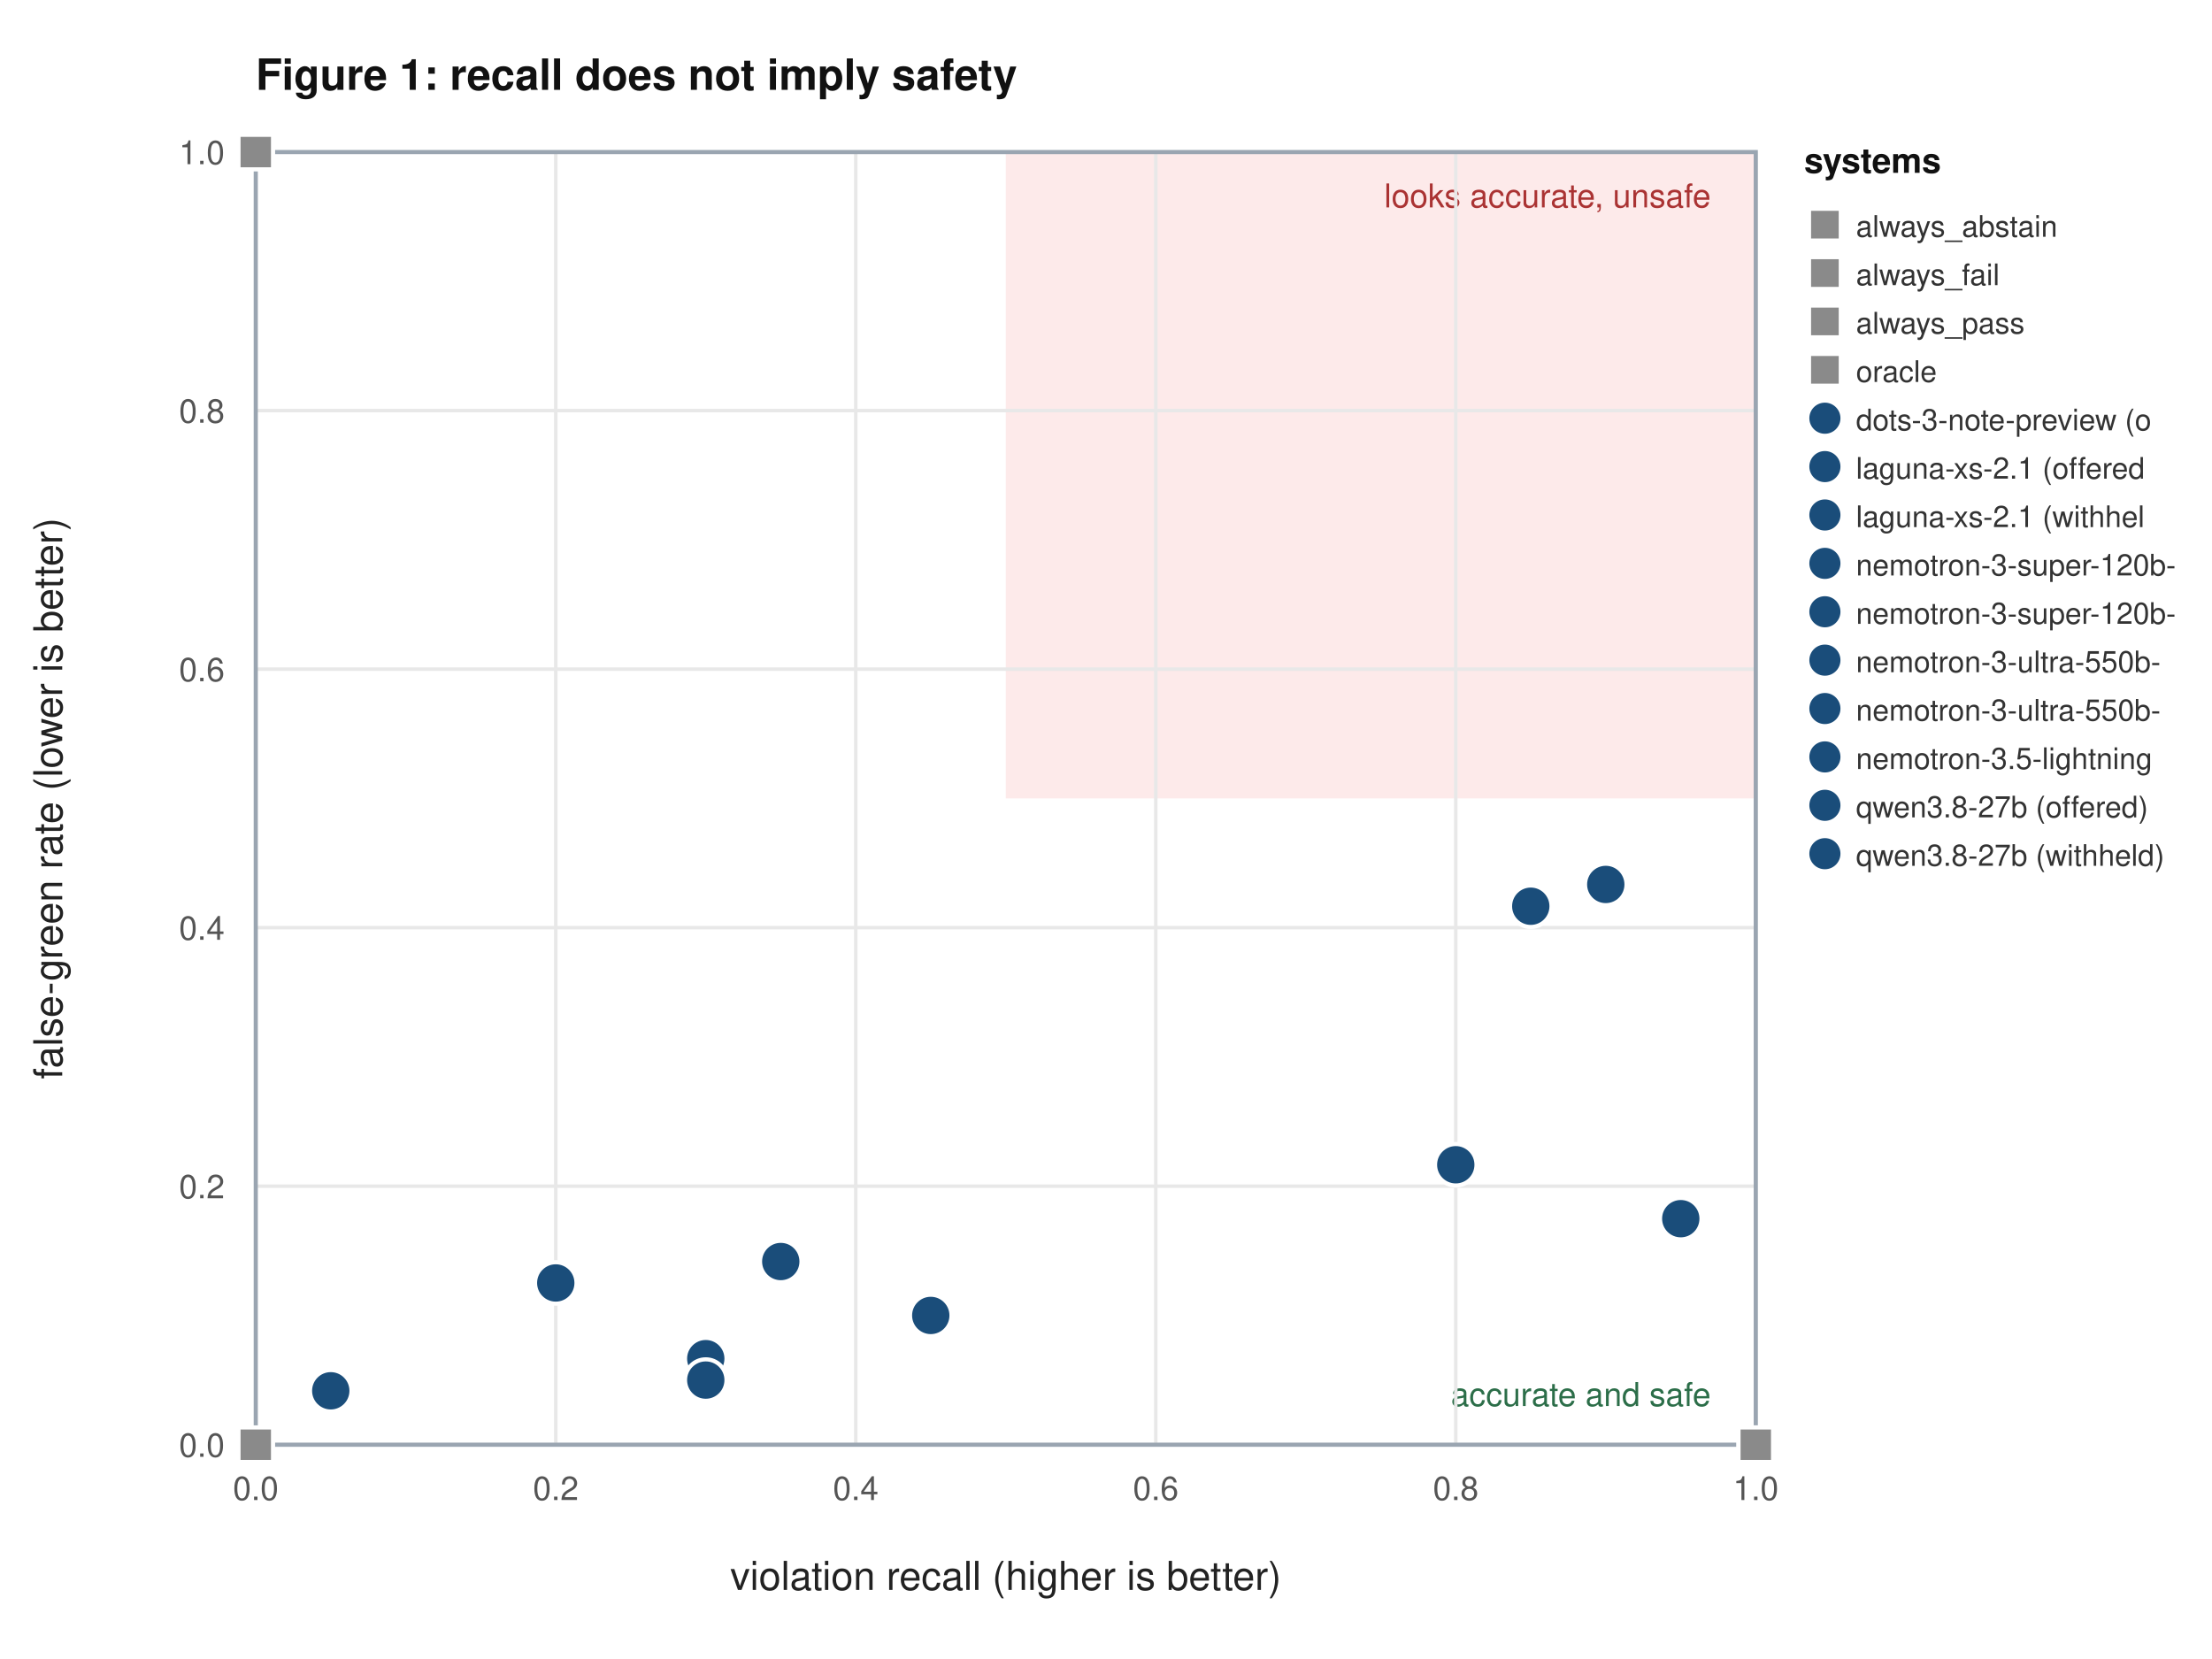
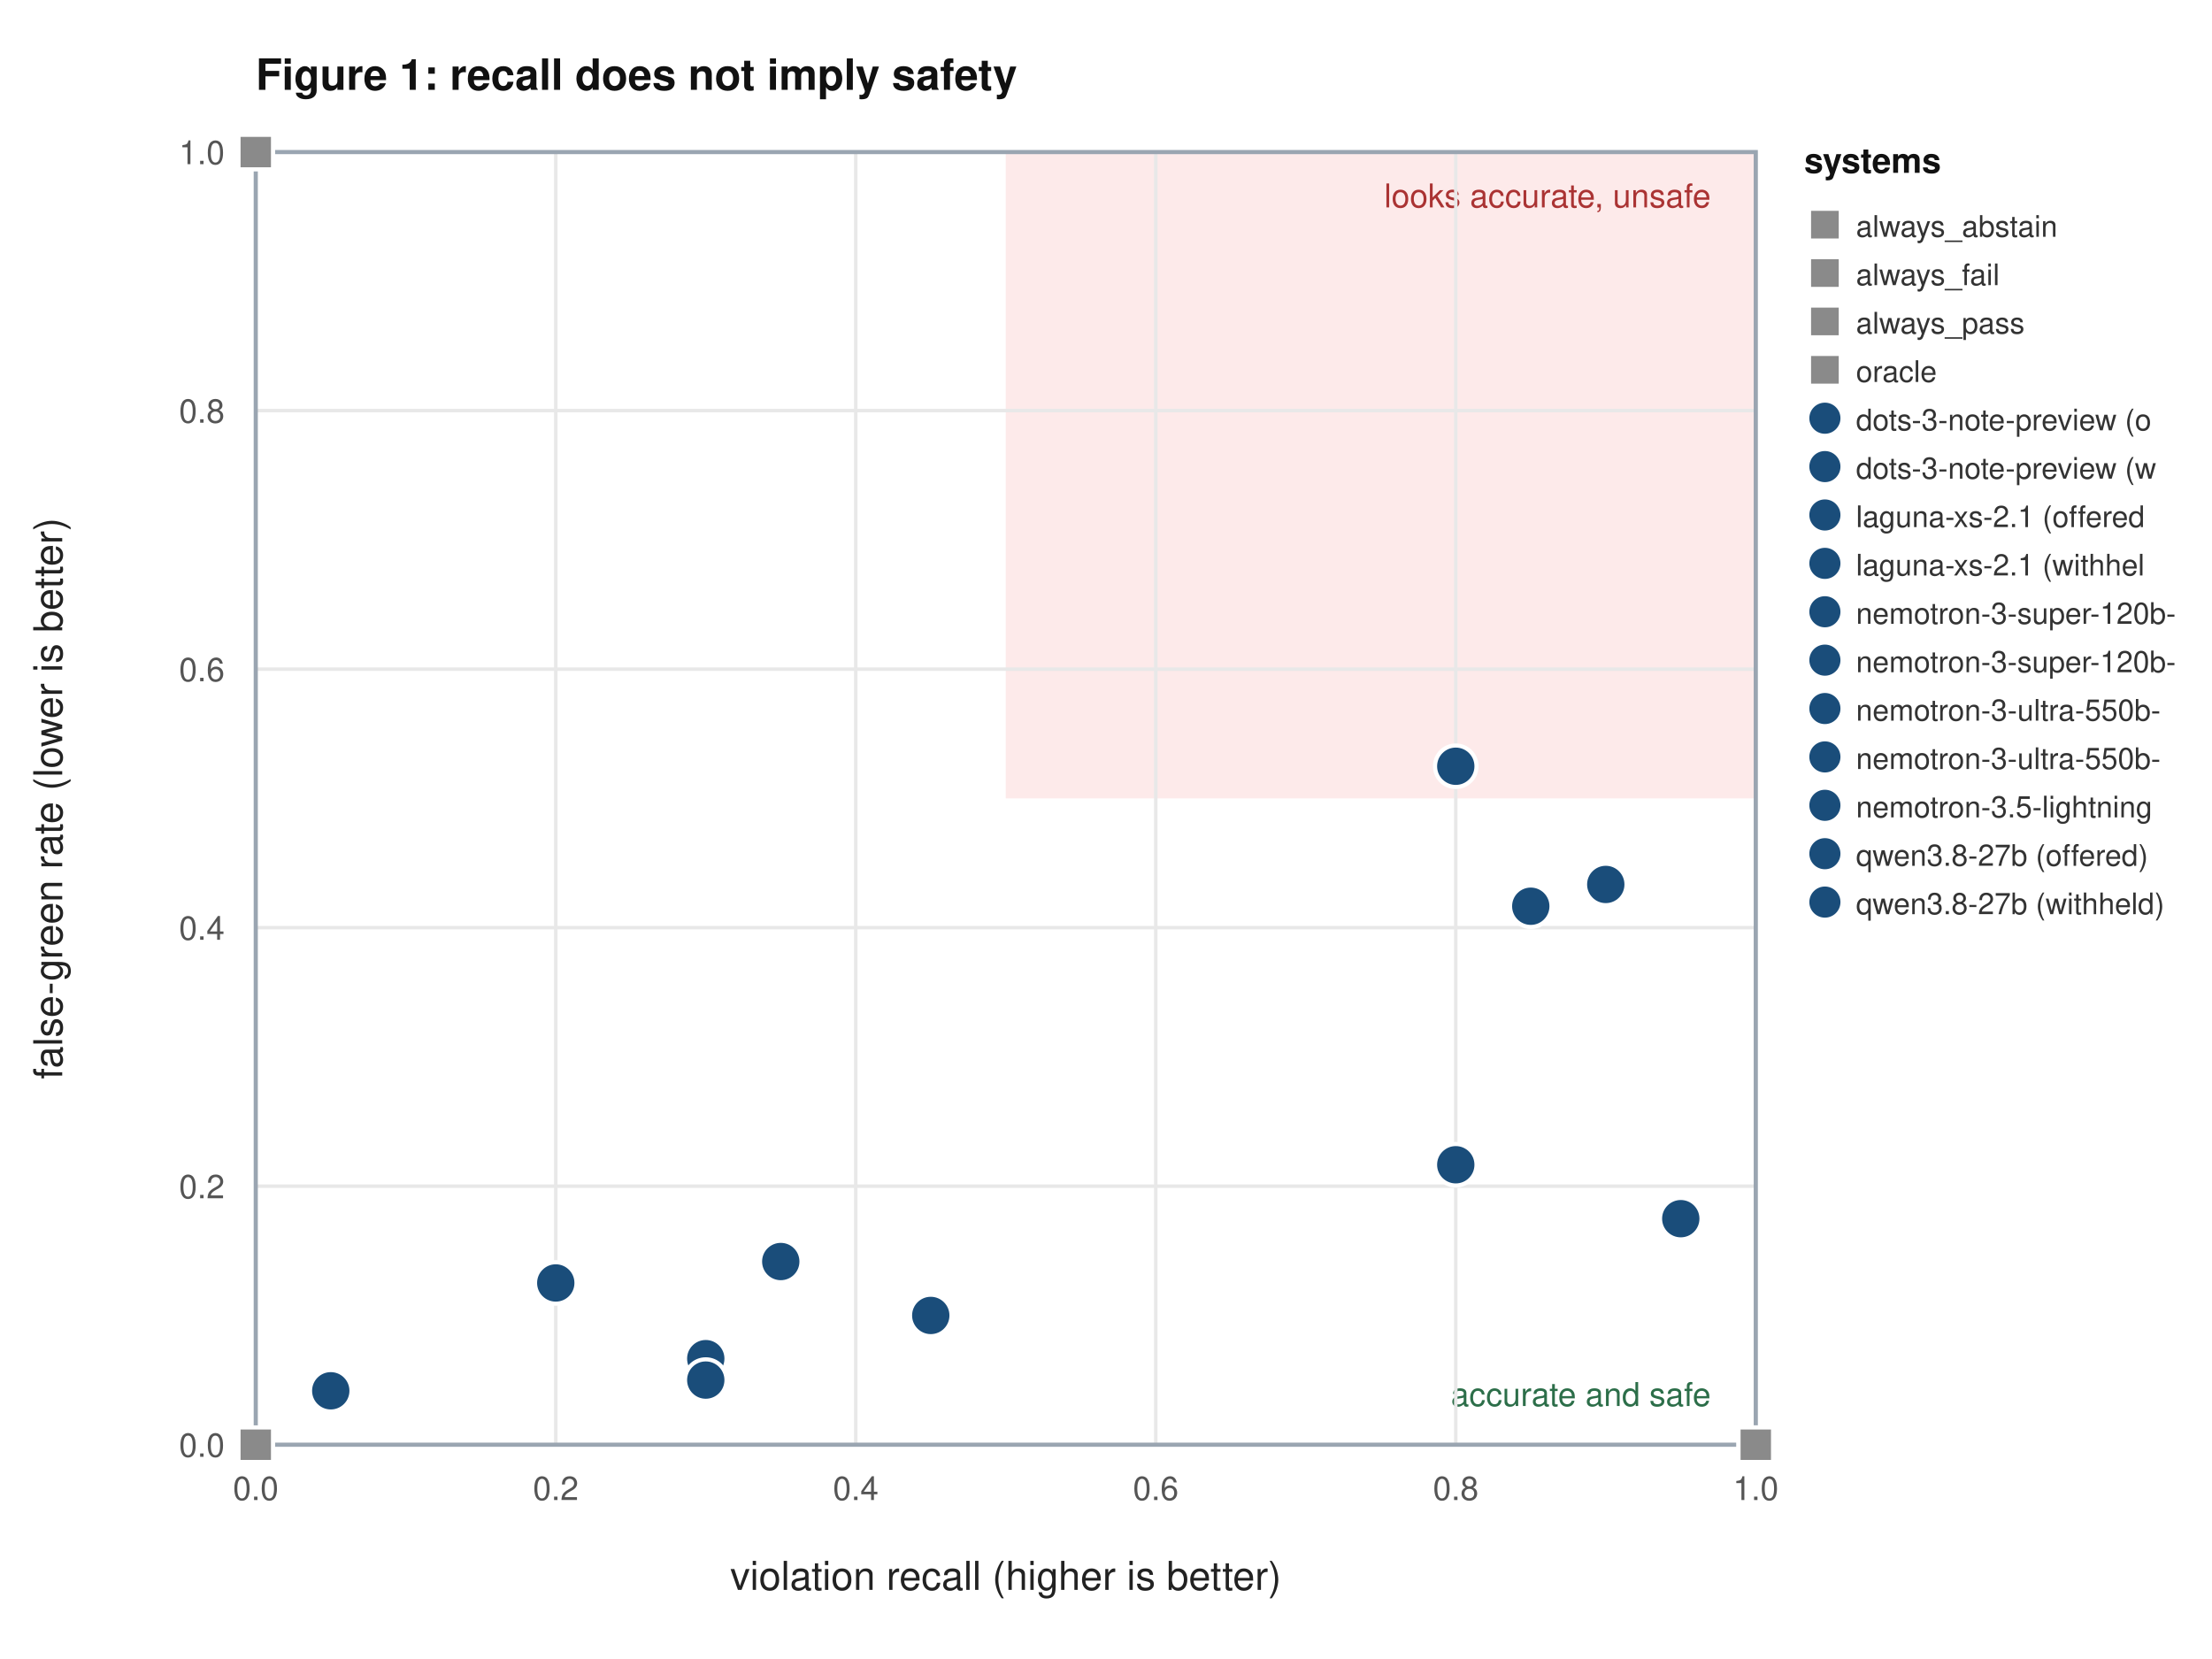
<svg xmlns="http://www.w3.org/2000/svg" width="640" height="480" viewBox="0 0 640 480" font-family="Helvetica, Arial, sans-serif">
  <rect width="640" height="480" fill="#ffffff" />
  <rect x="291.0" y="44" width="217.0" height="187.0" fill="#fdeaea" />
  <text x="495.0" y="60" font-size="9.5" fill="#a33" text-anchor="end">looks accurate, unsafe</text>
  <text x="495.0" y="406.8" font-size="9.5" fill="#2c6e49" text-anchor="end">accurate and safe</text>
  <line x1="74.0" y1="44" x2="74.0" y2="418" stroke="#e8e8e8" stroke-width="1" />
  <line x1="74" y1="418.0" x2="508" y2="418.0" stroke="#e8e8e8" stroke-width="1" />
  <text x="74.0" y="434" font-size="9.5" fill="#555" text-anchor="middle">0.0</text>
  <text x="65" y="421.5" font-size="9.5" fill="#555" text-anchor="end">0.0</text>
  <line x1="160.8" y1="44" x2="160.8" y2="418" stroke="#e8e8e8" stroke-width="1" />
  <line x1="74" y1="343.2" x2="508" y2="343.2" stroke="#e8e8e8" stroke-width="1" />
  <text x="160.8" y="434" font-size="9.5" fill="#555" text-anchor="middle">0.2</text>
  <text x="65" y="346.7" font-size="9.5" fill="#555" text-anchor="end">0.2</text>
  <line x1="247.6" y1="44" x2="247.6" y2="418" stroke="#e8e8e8" stroke-width="1" />
  <line x1="74" y1="268.4" x2="508" y2="268.4" stroke="#e8e8e8" stroke-width="1" />
  <text x="247.6" y="434" font-size="9.5" fill="#555" text-anchor="middle">0.4</text>
  <text x="65" y="271.9" font-size="9.5" fill="#555" text-anchor="end">0.4</text>
  <line x1="334.4" y1="44" x2="334.4" y2="418" stroke="#e8e8e8" stroke-width="1" />
  <line x1="74" y1="193.6" x2="508" y2="193.6" stroke="#e8e8e8" stroke-width="1" />
  <text x="334.4" y="434" font-size="9.5" fill="#555" text-anchor="middle">0.6</text>
  <text x="65" y="197.1" font-size="9.5" fill="#555" text-anchor="end">0.6</text>
  <line x1="421.2" y1="44" x2="421.2" y2="418" stroke="#e8e8e8" stroke-width="1" />
  <line x1="74" y1="118.8" x2="508" y2="118.8" stroke="#e8e8e8" stroke-width="1" />
  <text x="421.2" y="434" font-size="9.5" fill="#555" text-anchor="middle">0.8</text>
  <text x="65" y="122.3" font-size="9.5" fill="#555" text-anchor="end">0.8</text>
  <line x1="508.0" y1="44" x2="508.0" y2="418" stroke="#e8e8e8" stroke-width="1" />
  <line x1="74" y1="44.0" x2="508" y2="44.0" stroke="#e8e8e8" stroke-width="1" />
  <text x="508.0" y="434" font-size="9.5" fill="#555" text-anchor="middle">1.0</text>
  <text x="65" y="47.5" font-size="9.5" fill="#555" text-anchor="end">1.0</text>
  <rect x="74" y="44" width="434" height="374" fill="none" stroke="#9aa5b1" stroke-width="1.2" />
  <text x="291.0" y="460" font-size="11.5" fill="#222" text-anchor="middle">violation recall  (higher is better)</text>
  <text x="18" y="231.0" font-size="11.5" fill="#222" text-anchor="middle" transform="rotate(-90 18 231.0)">false-green rate  (lower is better)</text>
  <text x="74" y="26" font-size="12.5" font-weight="bold" fill="#111">Figure 1: recall does not imply safety</text>
  <rect x="69.0" y="39.0" width="10" height="10" fill="#8a8a8a" stroke="#fff" stroke-width="1.2" />
  <rect x="69.0" y="413.0" width="10" height="10" fill="#8a8a8a" stroke="#fff" stroke-width="1.2" />
  <rect x="503.0" y="413.0" width="10" height="10" fill="#8a8a8a" stroke="#fff" stroke-width="1.2" />
  <rect x="503.0" y="413.0" width="10" height="10" fill="#8a8a8a" stroke="#fff" stroke-width="1.2" />
  <circle cx="204.2" cy="393.1" r="6" fill="#1a4d7a" stroke="#fff" stroke-width="1.2" />
  <circle cx="421.2" cy="337.0" r="6" fill="#1a4d7a" stroke="#fff" stroke-width="1.2" />
  <circle cx="204.2" cy="399.3" r="6" fill="#1a4d7a" stroke="#fff" stroke-width="1.2" />
  <circle cx="486.3" cy="352.6" r="6" fill="#1a4d7a" stroke="#fff" stroke-width="1.2" />
  <circle cx="95.7" cy="402.4" r="6" fill="#1a4d7a" stroke="#fff" stroke-width="1.2" />
  <circle cx="160.8" cy="371.2" r="6" fill="#1a4d7a" stroke="#fff" stroke-width="1.2" />
  <circle cx="464.6" cy="255.9" r="6" fill="#1a4d7a" stroke="#fff" stroke-width="1.2" />
  <circle cx="225.9" cy="365.0" r="6" fill="#1a4d7a" stroke="#fff" stroke-width="1.2" />
  <circle cx="442.9" cy="262.2" r="6" fill="#1a4d7a" stroke="#fff" stroke-width="1.2" />
  <circle cx="269.3" cy="380.6" r="6" fill="#1a4d7a" stroke="#fff" stroke-width="1.2" />
+   <circle cx="421.2" cy="221.7" r="6" fill="#1a4d7a" stroke="#fff" stroke-width="1.2" />
  <text x="522" y="50" font-size="10" font-weight="bold" fill="#111">systems</text>
  <rect x="524" y="61" width="8" height="8" fill="#8a8a8a" />
  <text x="537" y="68.5" font-size="8.6" fill="#333">always_abstain</text>
  <rect x="524" y="75" width="8" height="8" fill="#8a8a8a" />
  <text x="537" y="82.5" font-size="8.6" fill="#333">always_fail</text>
  <rect x="524" y="89" width="8" height="8" fill="#8a8a8a" />
  <text x="537" y="96.5" font-size="8.6" fill="#333">always_pass</text>
  <rect x="524" y="103" width="8" height="8" fill="#8a8a8a" />
  <text x="537" y="110.5" font-size="8.6" fill="#333">oracle</text>
  <circle cx="528" cy="121" r="4.5" fill="#1a4d7a" />
  <text x="537" y="124.5" font-size="8.6" fill="#333">dots-3-note-preview (o</text>
  <circle cx="528" cy="135" r="4.5" fill="#1a4d7a" />
-   <text x="537" y="138.5" font-size="8.6" fill="#333">laguna-xs-2.1 (offered</text>
+   <text x="537" y="138.5" font-size="8.6" fill="#333">dots-3-note-preview (w</text>
  <circle cx="528" cy="149" r="4.5" fill="#1a4d7a" />
-   <text x="537" y="152.5" font-size="8.6" fill="#333">laguna-xs-2.1 (withhel</text>
+   <text x="537" y="152.5" font-size="8.6" fill="#333">laguna-xs-2.1 (offered</text>
  <circle cx="528" cy="163" r="4.5" fill="#1a4d7a" />
-   <text x="537" y="166.5" font-size="8.6" fill="#333">nemotron-3-super-120b-</text>
+   <text x="537" y="166.5" font-size="8.6" fill="#333">laguna-xs-2.1 (withhel</text>
  <circle cx="528" cy="177" r="4.5" fill="#1a4d7a" />
  <text x="537" y="180.5" font-size="8.6" fill="#333">nemotron-3-super-120b-</text>
  <circle cx="528" cy="191" r="4.5" fill="#1a4d7a" />
-   <text x="537" y="194.5" font-size="8.6" fill="#333">nemotron-3-ultra-550b-</text>
+   <text x="537" y="194.5" font-size="8.6" fill="#333">nemotron-3-super-120b-</text>
  <circle cx="528" cy="205" r="4.5" fill="#1a4d7a" />
  <text x="537" y="208.5" font-size="8.6" fill="#333">nemotron-3-ultra-550b-</text>
  <circle cx="528" cy="219" r="4.5" fill="#1a4d7a" />
-   <text x="537" y="222.5" font-size="8.6" fill="#333">nemotron-3.5-lightning</text>
+   <text x="537" y="222.5" font-size="8.6" fill="#333">nemotron-3-ultra-550b-</text>
  <circle cx="528" cy="233" r="4.5" fill="#1a4d7a" />
-   <text x="537" y="236.5" font-size="8.6" fill="#333">qwen3.8-27b (offered)</text>
+   <text x="537" y="236.5" font-size="8.6" fill="#333">nemotron-3.5-lightning</text>
  <circle cx="528" cy="247" r="4.5" fill="#1a4d7a" />
-   <text x="537" y="250.5" font-size="8.6" fill="#333">qwen3.8-27b (withheld)</text>
+   <text x="537" y="250.5" font-size="8.6" fill="#333">qwen3.8-27b (offered)</text>
+   <circle cx="528" cy="261" r="4.5" fill="#1a4d7a" />
+   <text x="537" y="264.5" font-size="8.6" fill="#333">qwen3.8-27b (withheld)</text>
</svg>
